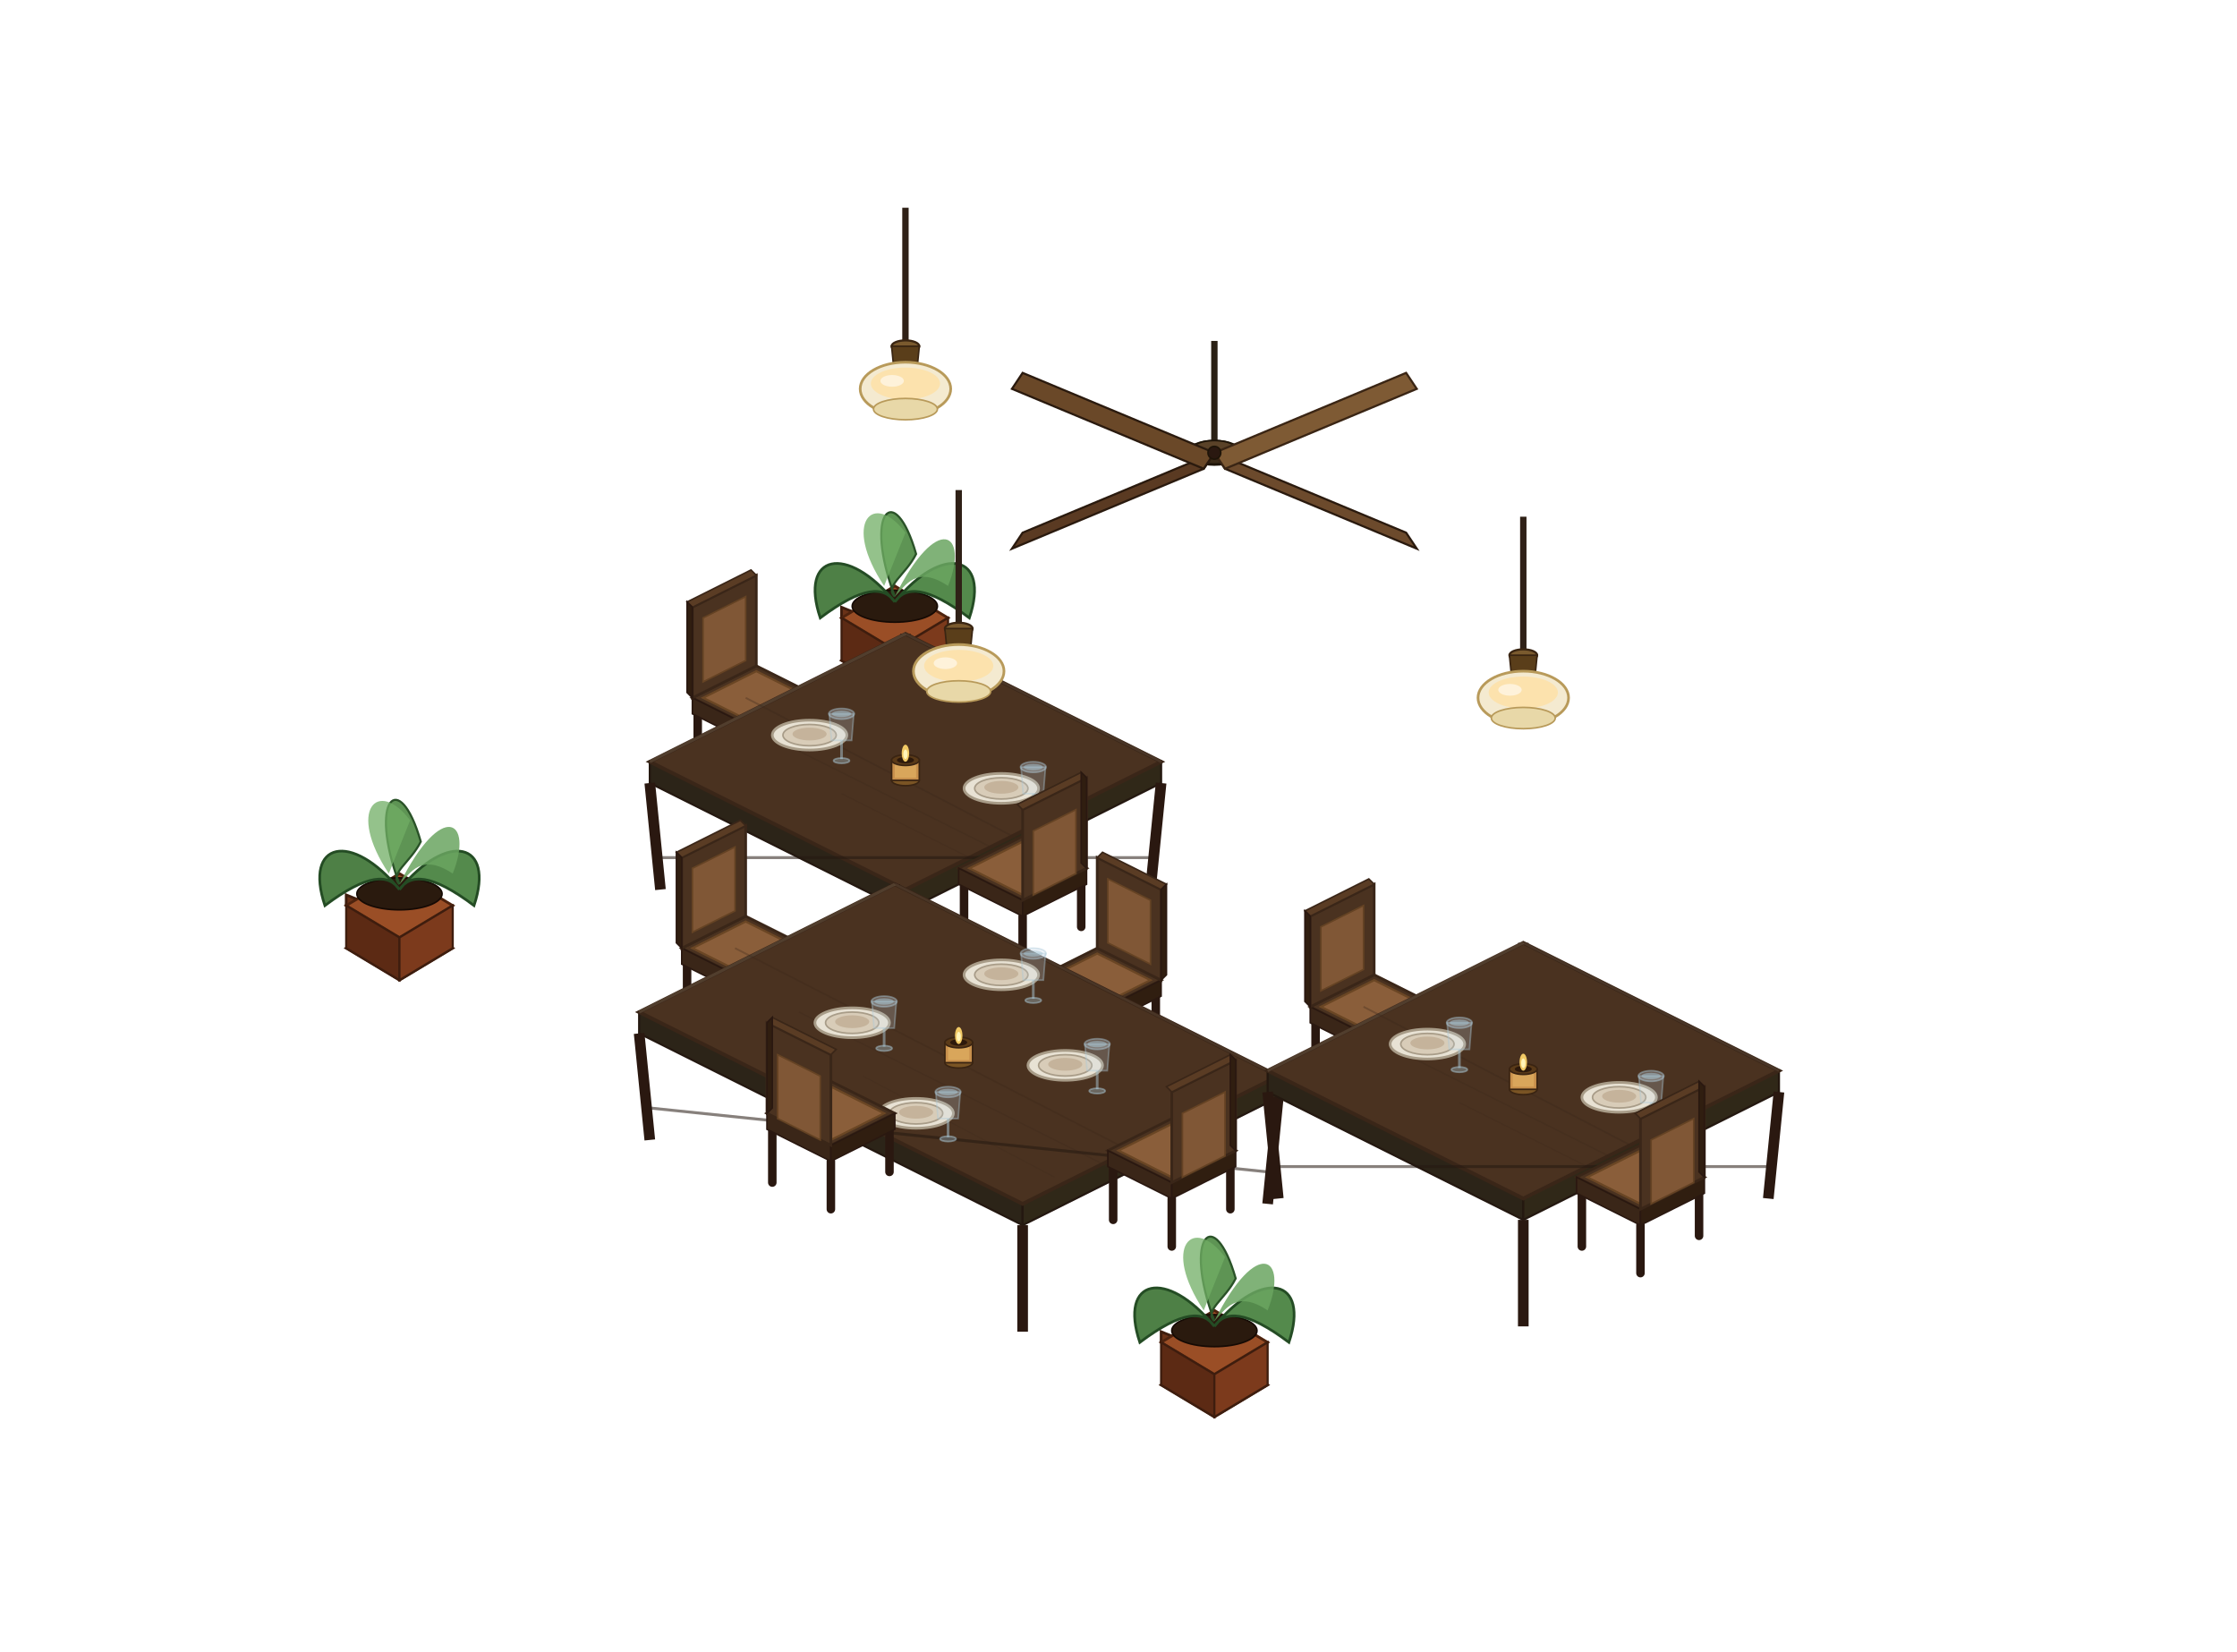
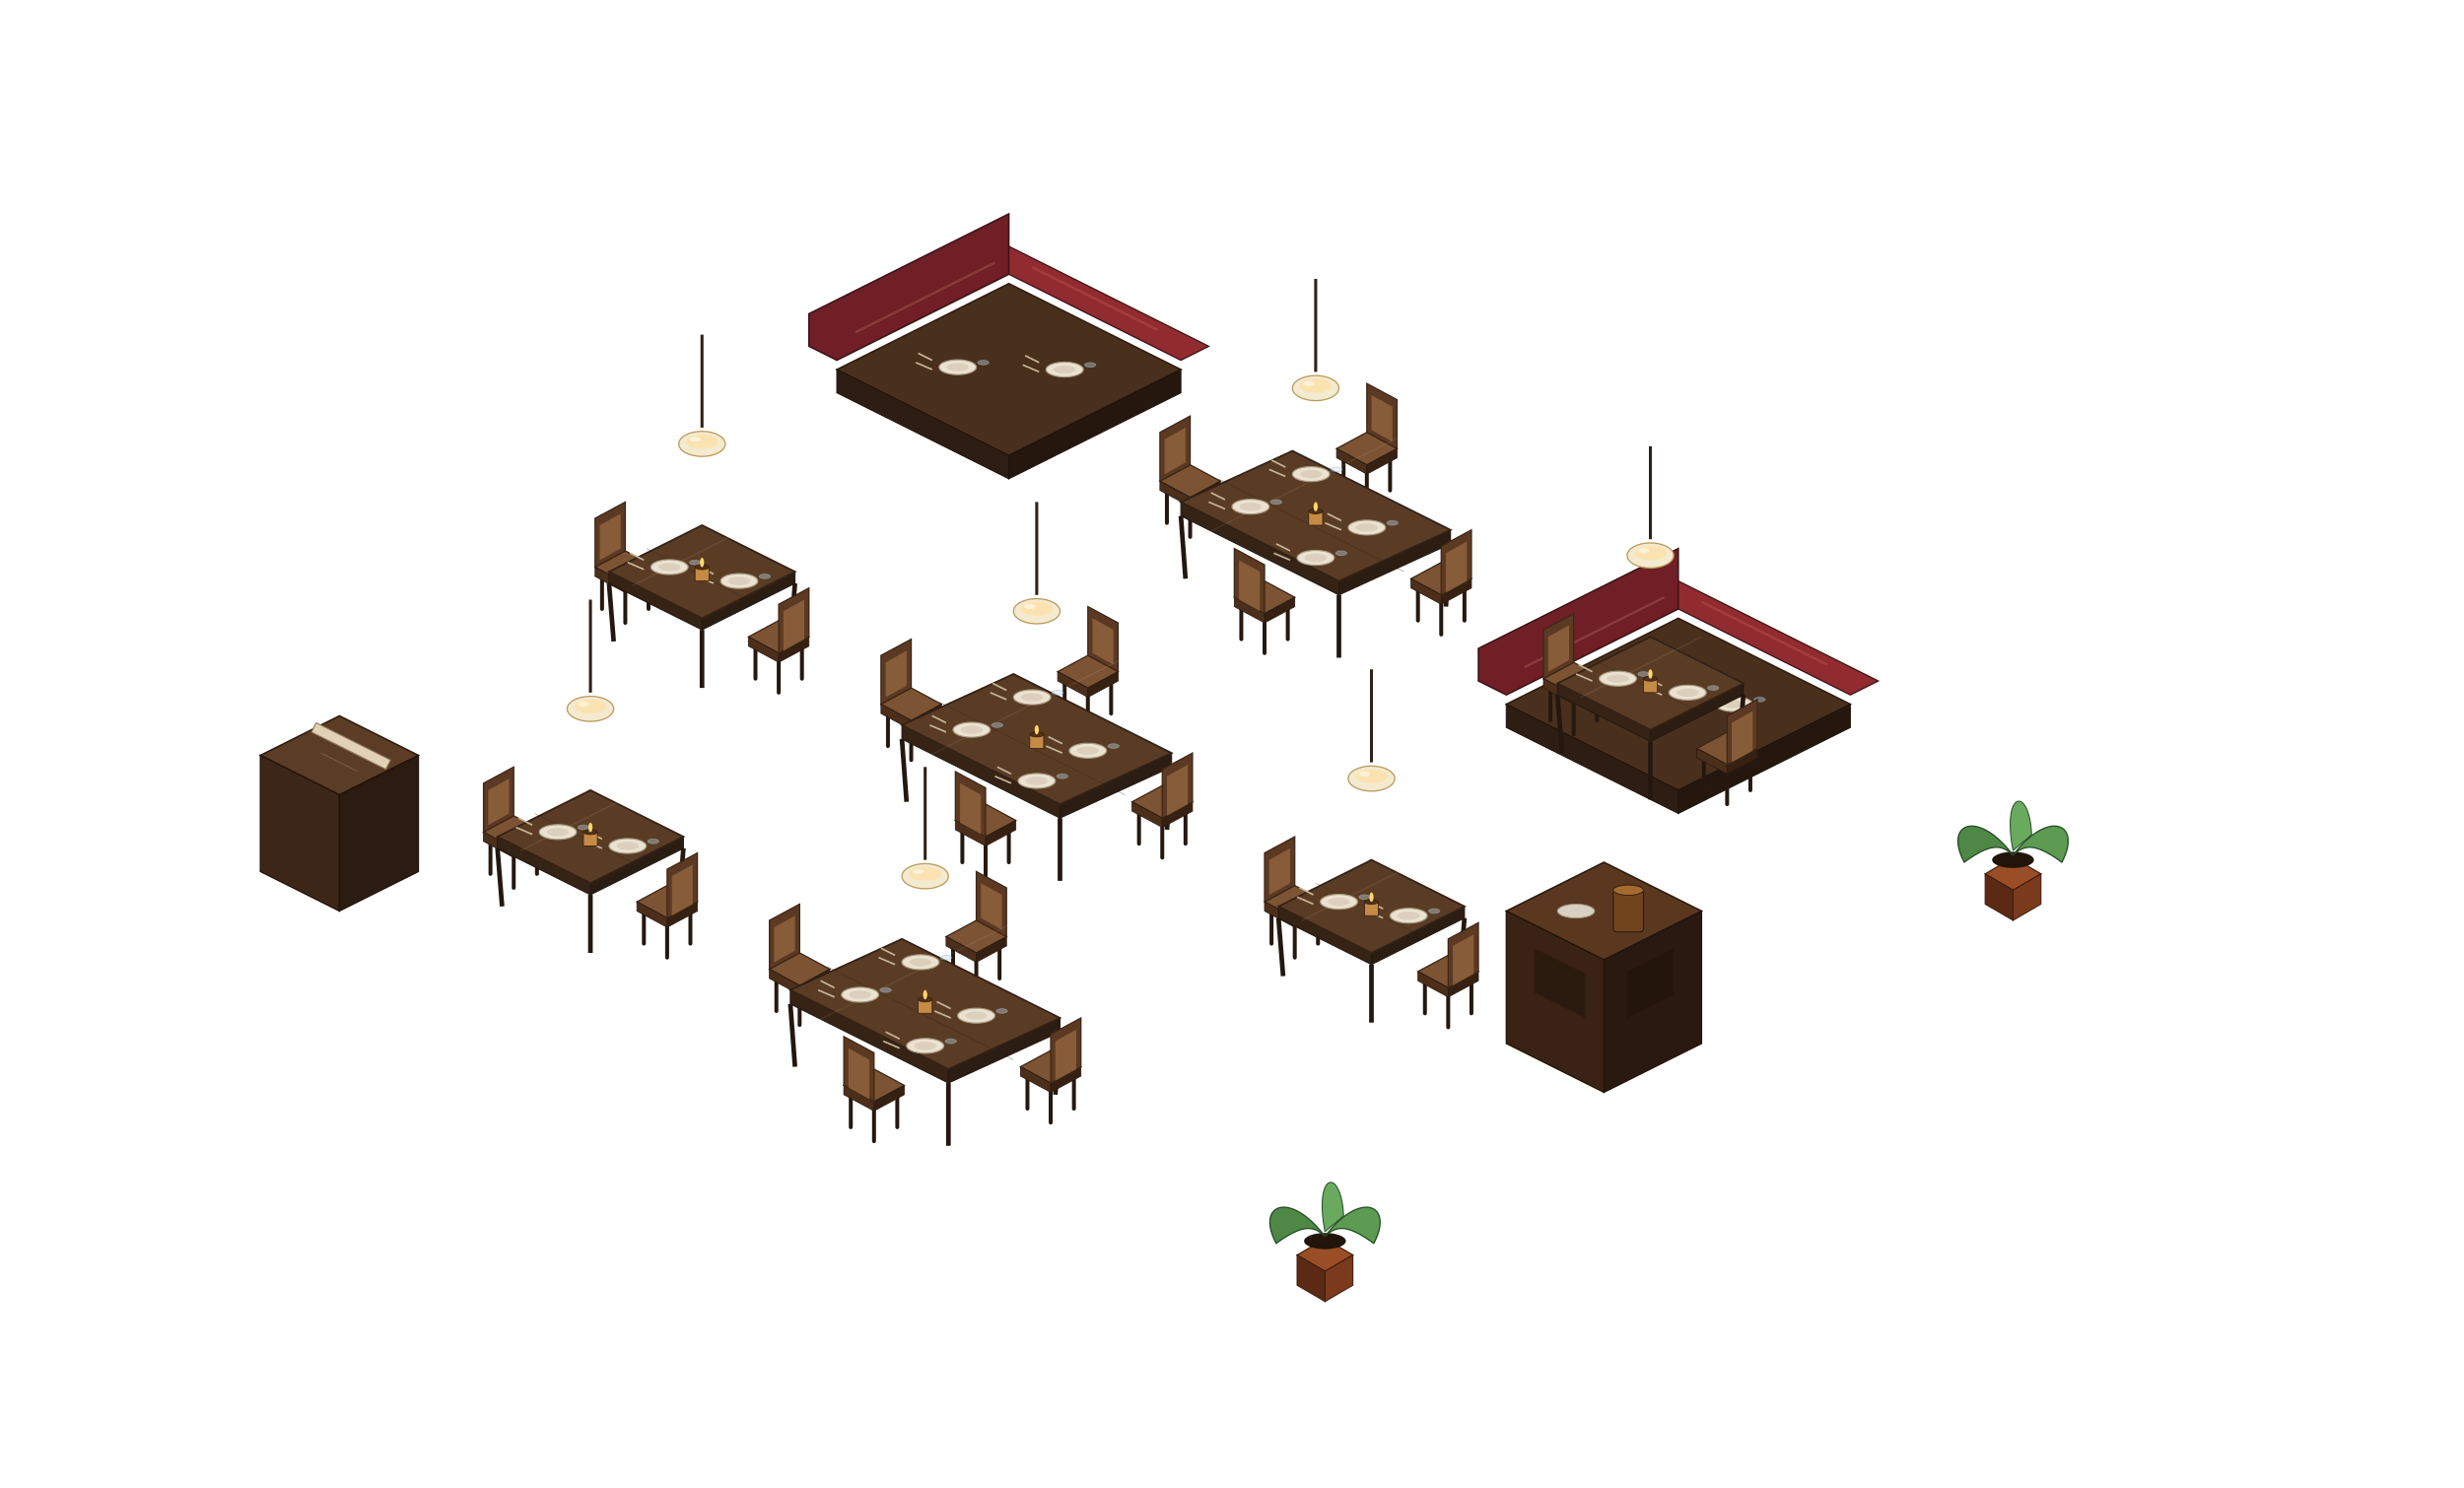
- <svg xmlns="http://www.w3.org/2000/svg" viewBox="20 0 420 310">
+ <svg xmlns="http://www.w3.org/2000/svg" viewBox="-330 0 1060 640">
  <defs>
    <g id="chair-w">
-       <line x1="11" y1="3" x2="11" y2="13" stroke="#2a1810" stroke-width="1.6" stroke-linecap="round" />
-       <line x1="0" y1="9" x2="0" y2="18" stroke="#2a1810" stroke-width="1.6" stroke-linecap="round" />
-       <line x1="-11" y1="3" x2="-11" y2="11" stroke="#2a1810" stroke-width="1.6" stroke-linecap="round" />
-       <polygon points="-12,0 0,6 12,0 0,-6" fill="#4a3220" stroke="#3a2618" stroke-width="0.5" />
-       <polygon points="-10,0 0,5 10,0 0,-5" fill="#8a5e3a" stroke="#6a4624" stroke-width="0.4" />
-       <polygon points="-12,0 0,6 0,9 -12,3" fill="#3a2618" stroke="#2a1810" stroke-width="0.3" />
-       <polygon points="0,6 12,0 12,3 0,9" fill="#301e10" stroke="#2a1810" stroke-width="0.3" />
-       <polygon points="0,-6 -12,0 -12,-17 0,-23" fill="#4a3220" stroke="#3a2618" stroke-width="0.5" />
-       <polygon points="-2,-7 -10,-3 -10,-15 -2,-19" fill="#8a5e3a" stroke="#6a4624" stroke-width="0.3" opacity="0.85" />
-       <polygon points="0,-23 -12,-17 -13,-18 -1,-24" fill="#5a3c24" stroke="#3a2618" stroke-width="0.3" />
-       <polygon points="-12,-17 -13,-18 -13,-1 -12,0" fill="#301e10" stroke="#2a1810" stroke-width="0.3" />
+       <line x1="-10" y1="3" x2="-10" y2="18" stroke="#26180f" stroke-width="1.7" stroke-linecap="round" />
+       <line x1="0" y1="8" x2="0" y2="24" stroke="#26180f" stroke-width="1.7" stroke-linecap="round" />
+       <line x1="10" y1="3" x2="10" y2="18" stroke="#26180f" stroke-width="1.7" stroke-linecap="round" />
+       <polygon points="-13,0 0,7 13,0 0,-7" fill="#7c5434" stroke="#3c2616" stroke-width="0.55" />
+       <polygon points="-13,0 0,7 0,11 -13,4" fill="#4c2f1b" stroke="#2d1a0e" stroke-width="0.35" />
+       <polygon points="0,7 13,0 13,4 0,11" fill="#362012" stroke="#2d1a0e" stroke-width="0.35" />
+       <polygon points="0,-7 -13,0 -13,-21 0,-28" fill="#5c3922" stroke="#3c2616" stroke-width="0.55" />
+       <polygon points="-2,-8 -11,-3 -11,-18 -2,-23" fill="#9a6b42" opacity="0.7" />
+     </g>
+     <g id="chair-e">
+       <line x1="-10" y1="3" x2="-10" y2="18" stroke="#26180f" stroke-width="1.7" stroke-linecap="round" />
+       <line x1="0" y1="8" x2="0" y2="24" stroke="#26180f" stroke-width="1.7" stroke-linecap="round" />
+       <line x1="10" y1="3" x2="10" y2="18" stroke="#26180f" stroke-width="1.7" stroke-linecap="round" />
+       <polygon points="-13,0 0,7 13,0 0,-7" fill="#7c5434" stroke="#3c2616" stroke-width="0.55" />
+       <polygon points="-13,0 0,7 0,11 -13,4" fill="#4c2f1b" stroke="#2d1a0e" stroke-width="0.35" />
+       <polygon points="0,7 13,0 13,4 0,11" fill="#362012" stroke="#2d1a0e" stroke-width="0.35" />
+       <polygon points="0,7 13,0 13,-21 0,-14" fill="#5c3922" stroke="#3c2616" stroke-width="0.55" />
+       <polygon points="2,6 11,1 11,-16 2,-11" fill="#9a6b42" opacity="0.7" />
    </g>
    <g id="chair-n">
-       <line x1="-11" y1="3" x2="-11" y2="13" stroke="#2a1810" stroke-width="1.6" stroke-linecap="round" />
-       <line x1="0" y1="9" x2="0" y2="18" stroke="#2a1810" stroke-width="1.6" stroke-linecap="round" />
-       <line x1="11" y1="3" x2="11" y2="11" stroke="#2a1810" stroke-width="1.6" stroke-linecap="round" />
-       <polygon points="-12,0 0,6 12,0 0,-6" fill="#4a3220" stroke="#3a2618" stroke-width="0.5" />
-       <polygon points="-10,0 0,5 10,0 0,-5" fill="#8a5e3a" stroke="#6a4624" stroke-width="0.4" />
-       <polygon points="-12,0 0,6 0,9 -12,3" fill="#3a2618" stroke="#2a1810" stroke-width="0.3" />
-       <polygon points="0,6 12,0 12,3 0,9" fill="#301e10" stroke="#2a1810" stroke-width="0.3" />
-       <polygon points="0,-6 12,0 12,-17 0,-23" fill="#4a3220" stroke="#3a2618" stroke-width="0.5" />
-       <polygon points="2,-7 10,-3 10,-15 2,-19" fill="#8a5e3a" stroke="#6a4624" stroke-width="0.3" opacity="0.85" />
-       <polygon points="0,-23 12,-17 13,-18 1,-24" fill="#5a3c24" stroke="#3a2618" stroke-width="0.3" />
-       <polygon points="12,-17 13,-18 13,-1 12,0" fill="#301e10" stroke="#2a1810" stroke-width="0.3" />
+       <line x1="-10" y1="3" x2="-10" y2="18" stroke="#26180f" stroke-width="1.7" stroke-linecap="round" />
+       <line x1="0" y1="8" x2="0" y2="24" stroke="#26180f" stroke-width="1.7" stroke-linecap="round" />
+       <line x1="10" y1="3" x2="10" y2="18" stroke="#26180f" stroke-width="1.7" stroke-linecap="round" />
+       <polygon points="-13,0 0,7 13,0 0,-7" fill="#7c5434" stroke="#3c2616" stroke-width="0.55" />
+       <polygon points="-13,0 0,7 0,11 -13,4" fill="#4c2f1b" stroke="#2d1a0e" stroke-width="0.35" />
+       <polygon points="0,7 13,0 13,4 0,11" fill="#362012" stroke="#2d1a0e" stroke-width="0.35" />
+       <polygon points="0,-7 13,0 13,-21 0,-28" fill="#5c3922" stroke="#3c2616" stroke-width="0.55" />
+       <polygon points="2,-8 11,-3 11,-18 2,-23" fill="#9a6b42" opacity="0.7" />
    </g>
    <g id="chair-s">
-       <line x1="-11" y1="3" x2="-11" y2="13" stroke="#2a1810" stroke-width="1.6" stroke-linecap="round" />
-       <line x1="0" y1="9" x2="0" y2="18" stroke="#2a1810" stroke-width="1.6" stroke-linecap="round" />
-       <line x1="11" y1="3" x2="11" y2="11" stroke="#2a1810" stroke-width="1.6" stroke-linecap="round" />
-       <polygon points="-12,0 0,6 12,0 0,-6" fill="#4a3220" stroke="#3a2618" stroke-width="0.5" />
-       <polygon points="-10,0 0,5 10,0 0,-5" fill="#8a5e3a" stroke="#6a4624" stroke-width="0.4" />
-       <polygon points="-12,0 0,6 0,9 -12,3" fill="#3a2618" stroke="#2a1810" stroke-width="0.3" />
-       <polygon points="0,6 12,0 12,3 0,9" fill="#301e10" stroke="#2a1810" stroke-width="0.3" />
-       <polygon points="0,6 -12,0 -12,-17 0,-11" fill="#4a3220" stroke="#3a2618" stroke-width="0.5" />
-       <polygon points="-2,5 -10,1 -10,-11 -2,-7" fill="#8a5e3a" stroke="#6a4624" stroke-width="0.3" opacity="0.85" />
-       <polygon points="-12,-17 0,-11 1,-12 -11,-18" fill="#5a3c24" stroke="#3a2618" stroke-width="0.3" />
-       <polygon points="-12,-17 -11,-18 -11,-1 -12,0" fill="#301e10" stroke="#2a1810" stroke-width="0.3" />
+       <line x1="-10" y1="3" x2="-10" y2="18" stroke="#26180f" stroke-width="1.7" stroke-linecap="round" />
+       <line x1="0" y1="8" x2="0" y2="24" stroke="#26180f" stroke-width="1.7" stroke-linecap="round" />
+       <line x1="10" y1="3" x2="10" y2="18" stroke="#26180f" stroke-width="1.7" stroke-linecap="round" />
+       <polygon points="-13,0 0,7 13,0 0,-7" fill="#7c5434" stroke="#3c2616" stroke-width="0.55" />
+       <polygon points="-13,0 0,7 0,11 -13,4" fill="#4c2f1b" stroke="#2d1a0e" stroke-width="0.35" />
+       <polygon points="0,7 13,0 13,4 0,11" fill="#362012" stroke="#2d1a0e" stroke-width="0.35" />
+       <polygon points="0,7 -13,0 -13,-21 0,-14" fill="#5c3922" stroke="#3c2616" stroke-width="0.55" />
+       <polygon points="-2,6 -11,1 -11,-16 -2,-11" fill="#9a6b42" opacity="0.7" />
    </g>
-     <g id="chair-e">
-       <line x1="-11" y1="3" x2="-11" y2="13" stroke="#2a1810" stroke-width="1.6" stroke-linecap="round" />
-       <line x1="0" y1="9" x2="0" y2="18" stroke="#2a1810" stroke-width="1.6" stroke-linecap="round" />
-       <line x1="11" y1="3" x2="11" y2="11" stroke="#2a1810" stroke-width="1.6" stroke-linecap="round" />
-       <polygon points="-12,0 0,6 12,0 0,-6" fill="#4a3220" stroke="#3a2618" stroke-width="0.5" />
-       <polygon points="-10,0 0,5 10,0 0,-5" fill="#8a5e3a" stroke="#6a4624" stroke-width="0.4" />
-       <polygon points="-12,0 0,6 0,9 -12,3" fill="#3a2618" stroke="#2a1810" stroke-width="0.3" />
-       <polygon points="0,6 12,0 12,3 0,9" fill="#301e10" stroke="#2a1810" stroke-width="0.3" />
-       <polygon points="0,6 12,0 12,-17 0,-11" fill="#4a3220" stroke="#3a2618" stroke-width="0.5" />
-       <polygon points="2,5 10,1 10,-11 2,-7" fill="#8a5e3a" stroke="#6a4624" stroke-width="0.3" opacity="0.85" />
-       <polygon points="12,-17 0,-11 -1,-12 11,-18" fill="#5a3c24" stroke="#3a2618" stroke-width="0.3" />
-       <polygon points="12,-17 11,-18 11,-1 12,0" fill="#301e10" stroke="#2a1810" stroke-width="0.3" />
+     <g id="table-2top">
+       <line x1="0" y1="-20" x2="0" y2="8" stroke="#24170f" stroke-width="2" />
+       <polygon points="-40,0 0,20 0,25 -40,5" fill="#352416" stroke="#24170f" stroke-width="0.45" />
+       <polygon points="40,0 0,20 0,25 40,5" fill="#2b1d12" stroke="#24170f" stroke-width="0.45" />
+       <polygon points="0,-20 40,0 0,20 -40,0" fill="#5a3c24" stroke="#332116" stroke-width="0.75" />
+       <line x1="-24" y1="-10" x2="22" y2="13" stroke="#2c1b10" stroke-width="0.35" opacity="0.35" />
+       <line x1="-30" y1="6" x2="22" y2="-20" stroke="rgba(255,238,190,0.09)" stroke-width="0.55" />
+       <line x1="-40" y1="5" x2="-38" y2="30" stroke="#24170f" stroke-width="2" />
+       <line x1="40" y1="5" x2="38" y2="30" stroke="#24170f" stroke-width="2" />
+       <line x1="0" y1="25" x2="0" y2="50" stroke="#24170f" stroke-width="2" />
    </g>
-     <g id="dining-table-2top">
-       <line x1="0" y1="-24" x2="0" y2="0" stroke="#241810" stroke-width="2" />
-       <polygon points="-48,0 0,24 0,28 -48,4" fill="#2c2418" stroke="#241810" stroke-width="0.4" />
-       <polygon points="48,0 0,24 0,28 48,4" fill="#302818" stroke="#241810" stroke-width="0.4" />
-       <polygon points="0,-24 48,0 0,24 -48,0" fill="#4a3220" stroke="#3a2618" stroke-width="0.7" />
-       <line x1="0" y1="-24" x2="-48" y2="0" stroke="rgba(255,235,200,0.12)" stroke-width="0.55" />
-       <line x1="0" y1="-24" x2="48" y2="0" stroke="rgba(255,235,200,0.08)" stroke-width="0.45" />
-       <line x1="-30" y1="-12" x2="24" y2="16" stroke="#3a2618" stroke-width="0.35" opacity="0.32" />
-       <line x1="-20" y1="-2" x2="20" y2="18" stroke="#3a2618" stroke-width="0.3" opacity="0.26" />
-       <line x1="-12" y1="6" x2="14" y2="19" stroke="#3a2618" stroke-width="0.25" opacity="0.22" />
-       <line x1="-48" y1="4" x2="-46" y2="24" stroke="#2a1810" stroke-width="2" />
-       <line x1="48" y1="4" x2="46" y2="24" stroke="#2a1810" stroke-width="2" />
-       <line x1="0" y1="28" x2="0" y2="48" stroke="#2a1810" stroke-width="2" />
-       <line x1="-46" y1="18" x2="46" y2="18" stroke="#241810" stroke-width="0.55" opacity="0.55" />
+     <g id="table-4top">
+       <line x1="-10" y1="-28" x2="-10" y2="0" stroke="#24170f" stroke-width="2" />
+       <polygon points="-58,-6 10,28 10,34 -58,0" fill="#352416" stroke="#24170f" stroke-width="0.45" />
+       <polygon points="58,6 10,28 10,34 58,12" fill="#2b1d12" stroke="#24170f" stroke-width="0.45" />
+       <polygon points="-10,-28 58,6 10,28 -58,-6" fill="#5a3c24" stroke="#332116" stroke-width="0.75" />
+       <line x1="-42" y1="-16" x2="38" y2="24" stroke="#2c1b10" stroke-width="0.35" opacity="0.35" />
+       <line x1="-48" y1="8" x2="44" y2="-38" stroke="rgba(255,238,190,0.08)" stroke-width="0.55" />
+       <line x1="-58" y1="0" x2="-56" y2="27" stroke="#24170f" stroke-width="2" />
+       <line x1="58" y1="12" x2="56" y2="39" stroke="#24170f" stroke-width="2" />
+       <line x1="10" y1="34" x2="10" y2="61" stroke="#24170f" stroke-width="2" />
    </g>
-     <g id="dining-table-communal">
-       <line x1="-12" y1="-30" x2="-12" y2="-6" stroke="#241810" stroke-width="2" />
-       <polygon points="-60,-6 12,30 12,34 -60,-2" fill="#2c2418" stroke="#241810" stroke-width="0.4" />
-       <polygon points="60,6 12,30 12,34 60,10" fill="#302818" stroke="#241810" stroke-width="0.4" />
-       <polygon points="-12,-30 60,6 12,30 -60,-6" fill="#4a3220" stroke="#3a2618" stroke-width="0.7" />
-       <line x1="-12" y1="-30" x2="-60" y2="-6" stroke="rgba(255,235,200,0.12)" stroke-width="0.55" />
-       <line x1="-12" y1="-30" x2="60" y2="6" stroke="rgba(255,235,200,0.08)" stroke-width="0.45" />
-       <line x1="-42" y1="-18" x2="36" y2="22" stroke="#3a2618" stroke-width="0.35" opacity="0.3" />
-       <line x1="-30" y1="-6" x2="30" y2="24" stroke="#3a2618" stroke-width="0.3" opacity="0.25" />
-       <line x1="-18" y1="6" x2="18" y2="25" stroke="#3a2618" stroke-width="0.25" opacity="0.2" />
-       <line x1="-60" y1="-2" x2="-58" y2="18" stroke="#2a1810" stroke-width="2" />
-       <line x1="60" y1="10" x2="58" y2="30" stroke="#2a1810" stroke-width="2" />
-       <line x1="12" y1="34" x2="12" y2="54" stroke="#2a1810" stroke-width="2" />
-       <line x1="-58" y1="12" x2="58" y2="24" stroke="#241810" stroke-width="0.55" opacity="0.55" />
+     <g id="booth">
+       <polygon points="-74,3 0,40 74,3 0,-34" fill="#49301d" stroke="#2c1b10" stroke-width="0.65" />
+       <polygon points="-74,3 0,40 0,50 -74,13" fill="#2e1d12" stroke="#1f1209" stroke-width="0.45" />
+       <polygon points="0,40 74,3 74,13 0,50" fill="#25170e" stroke="#1f1209" stroke-width="0.45" />
+       <polygon points="-86,-7 -74,-1 0,-38 0,-64 -86,-21" fill="#6f1f25" stroke="#3c1215" stroke-width="0.65" />
+       <polygon points="0,-38 74,-1 86,-7 0,-50" fill="#922b30" stroke="#3c1215" stroke-width="0.55" />
+       <line x1="-66" y1="-13" x2="-6" y2="-43" stroke="rgba(255,190,155,0.18)" stroke-width="1" />
+       <line x1="10" y1="-41" x2="64" y2="-14" stroke="rgba(255,190,155,0.14)" stroke-width="1" />
+       <use href="#setting" x="-22" y="2" />
+       <use href="#setting" x="24" y="3" />
    </g>
-     <g id="plate">
-       <ellipse cx="0" cy="0" rx="7" ry="2.8" fill="#e8e2d4" stroke="#a89c88" stroke-width="0.5" />
-       <ellipse cx="0" cy="0" rx="5" ry="2" fill="#d8ccb8" stroke="#a89c88" stroke-width="0.3" />
-       <ellipse cx="0" cy="-0.2" rx="3.2" ry="1.2" fill="rgba(120,80,40,0.2)" />
+     <g id="setting">
+       <ellipse cx="0" cy="0" rx="8" ry="3.2" fill="#ebe2d0" stroke="#a89a83" stroke-width="0.5" />
+       <ellipse cx="0" cy="0" rx="4.8" ry="1.8" fill="#d8ccb8" opacity="0.8" />
+       <ellipse cx="11" cy="-2" rx="2.4" ry="1" fill="rgba(200,220,235,0.38)" stroke="rgba(150,185,200,0.55)" stroke-width="0.35" />
+       <line x1="-11" y1="-3" x2="-17" y2="-6" stroke="#c8b898" stroke-width="0.7" />
+       <line x1="-11" y1="1" x2="-18" y2="-2" stroke="#c8b898" stroke-width="0.7" />
    </g>
-     <g id="wineglass">
-       <ellipse cx="0" cy="0" rx="2.4" ry="1" fill="rgba(200,220,235,0.28)" stroke="rgba(170,200,215,0.45)" stroke-width="0.3" />
-       <polygon points="-2.3,0 2.3,0 1.9,5 -1.9,5" fill="rgba(200,220,235,0.22)" stroke="rgba(170,200,215,0.4)" stroke-width="0.3" />
-       <ellipse cx="0" cy="0" rx="1.8" ry="0.6" fill="rgba(170,200,215,0.5)" />
-       <line x1="0" y1="5" x2="0" y2="8.5" stroke="rgba(170,200,215,0.5)" stroke-width="0.5" />
-       <ellipse cx="0" cy="8.8" rx="1.5" ry="0.5" fill="rgba(170,200,215,0.35)" stroke="rgba(170,200,215,0.5)" stroke-width="0.3" />
-     </g>
-     <g id="candle-votive">
-       <ellipse cx="0" cy="3.5" rx="2.6" ry="1" fill="#7a5424" stroke="#3a2412" stroke-width="0.3" />
-       <polygon points="-2.6,-0.3 2.6,-0.3 2.6,3.5 -2.6,3.5" fill="#c8904c" stroke="#3a2412" stroke-width="0.3" />
-       <polygon points="-2,-0.3 2,-0.3 2,3 -2,3" fill="#e8b868" opacity="0.55" />
-       <ellipse cx="0" cy="-0.3" rx="2.6" ry="1" fill="#5a3a18" stroke="#3a2412" stroke-width="0.3" />
-       <ellipse cx="0" cy="-0.3" rx="1.6" ry="0.6" fill="rgba(40,22,10,0.9)" />
-       <ellipse cx="0" cy="-1.6" rx="0.7" ry="1.6" fill="#ffd66a" opacity="0.92" />
-       <ellipse cx="0" cy="-1.4" rx="0.4" ry="0.9" fill="#fff4b8" />
+     <g id="votive">
+       <polygon points="-3,-2 3,-2 3,4 -3,4" fill="#c58b45" stroke="#3a2110" stroke-width="0.35" />
+       <ellipse cx="0" cy="-2" rx="3" ry="1.1" fill="#503018" stroke="#3a2110" stroke-width="0.35" />
+       <ellipse cx="0" cy="-4" rx="0.9" ry="2" fill="#ffd66a" />
    </g>
    <g id="potted-plant">
-       <polygon points="-10,6 0,12 10,6 0,0" fill="#7a3a1c" stroke="#3e1d0e" stroke-width="0.5" />
-       <polygon points="-10,-2 0,4 0,0 -10,-4 -10,-2 -10,-2" fill="#6a3218" stroke="#3e1d0e" stroke-width="0.5" />
-       <polygon points="-10,-2 0,4 10,-2 0,-8" fill="#9a4e26" stroke="#4e230e" stroke-width="0.5" />
-       <polygon points="-10,-2 0,4 0,12 -10,6" fill="#5c2a14" stroke="#3e1d0e" stroke-width="0.4" />
-       <polygon points="0,4 10,-2 10,6 0,12" fill="#7c3a1c" stroke="#3e1d0e" stroke-width="0.4" />
-       <ellipse cx="0" cy="-4.2" rx="8" ry="3" fill="#2a1a0e" stroke="#150a04" stroke-width="0.3" />
-       <path d="M 0 -5 C -9 -16, -18 -14, -14 -2 C -6 -8, -2 -8, 0 -5" fill="#4e8046" stroke="#244c24" stroke-width="0.5" />
-       <path d="M 0 -5 C 9 -16, 18 -14, 14 -2 C 6 -8, 2 -8, 0 -5" fill="#548a4c" stroke="#244c24" stroke-width="0.5" />
-       <path d="M 0 -6 C -6 -22, 0 -28, 4 -14 C 2 -10, -2 -8, 0 -6" fill="#5e9454" stroke="#2a5228" stroke-width="0.4" />
-       <path d="M 0 -6 C 8 -22, 14 -18, 10 -8 C 4 -12, 2 -8, 0 -6" fill="#6aa460" opacity="0.85" />
-       <path d="M -2 -8 C -10 -20, -4 -26, 2 -18" fill="#70ae64" opacity="0.75" />
+       <polygon points="-12,4 0,11 12,4 0,-3" fill="#9a4e26" stroke="#4e230e" stroke-width="0.55" />
+       <polygon points="-12,4 0,11 0,24 -12,17" fill="#5c2a14" stroke="#3e1d0e" stroke-width="0.45" />
+       <polygon points="0,11 12,4 12,17 0,24" fill="#7c3a1c" stroke="#3e1d0e" stroke-width="0.45" />
+       <ellipse cx="0" cy="-2" rx="9" ry="3.5" fill="#21140a" />
+       <path d="M0,-4 C-15,-24 -30,-18 -21,-1 C-10,-9 -5,-9 0,-4" fill="#4f8747" stroke="#244c24" stroke-width="0.55" />
+       <path d="M0,-4 C15,-24 30,-18 21,-1 C10,-9 5,-9 0,-4" fill="#5d9a52" stroke="#244c24" stroke-width="0.55" />
+       <path d="M0,-6 C-5,-32 7,-34 8,-13 C5,-10 2,-8 0,-6" fill="#6aaa5e" stroke="#2a5228" stroke-width="0.45" />
    </g>
-     <g id="pendant-milkglass">
-       <line x1="0" y1="-38" x2="0" y2="-12" stroke="#2f2117" stroke-width="1.2" />
-       <ellipse cx="0" cy="-12" rx="2.6" ry="1.1" fill="#7a5a2e" stroke="#3a2512" stroke-width="0.4" />
-       <polygon points="-2.6,-12 2.6,-12 2.3,-9 -2.3,-9" fill="#5a3e1a" stroke="#3a2512" stroke-width="0.3" />
-       <ellipse cx="0" cy="-4" rx="8.5" ry="5" fill="#f4ead0" stroke="#b89a5a" stroke-width="0.5" />
-       <ellipse cx="0" cy="-5" rx="6.5" ry="3" fill="#ffdfa0" opacity="0.72" />
-       <ellipse cx="-2.5" cy="-5.5" rx="2.2" ry="1.1" fill="rgba(255,255,255,0.55)" />
-       <ellipse cx="0" cy="-0.2" rx="6" ry="2" fill="#e8d8a8" stroke="#b89a5a" stroke-width="0.3" />
+     <g id="server-station">
+       <polygon points="-42,-8 0,13 42,-8 0,-29" fill="#5a3820" stroke="#2a170c" stroke-width="0.65" />
+       <polygon points="-42,-8 0,13 0,70 -42,49" fill="#3a2314" stroke="#221309" stroke-width="0.55" />
+       <polygon points="0,13 42,-8 42,49 0,70" fill="#2a190f" stroke="#221309" stroke-width="0.55" />
+       <polygon points="-30,8 -8,19 -8,38 -30,27" fill="#1f1209" opacity="0.55" />
+       <polygon points="10,18 30,8 30,28 10,38" fill="#1f1209" opacity="0.55" />
+       <ellipse cx="-12" cy="-8" rx="8" ry="3" fill="#d8d0c0" stroke="#9c8e78" stroke-width="0.4" />
+       <rect x="4" y="-17" width="13" height="18" rx="1.5" fill="#70451e" stroke="#2a170c" stroke-width="0.45" />
+       <ellipse cx="10.5" cy="-17" rx="6.5" ry="2.2" fill="#a56a2e" stroke="#2a170c" stroke-width="0.35" />
    </g>
-     <g id="ceiling-fan">
-       <line x1="0" y1="-24" x2="0" y2="-4" stroke="#2a2014" stroke-width="1.2" />
-       <ellipse cx="0" cy="-3" rx="5" ry="2.2" fill="#3a2a18" stroke="#1e1408" stroke-width="0.5" />
-       <ellipse cx="0" cy="-3.8" rx="4" ry="1.5" fill="#5a4228" stroke="#1e1408" stroke-width="0.3" />
-       <polygon points="0,-3 36,12 38,15 2,0" fill="#6c4a2c" stroke="#2a1a0e" stroke-width="0.4" />
-       <polygon points="0,-3 -36,12 -38,15 -2,0" fill="#5a3a22" stroke="#2a1a0e" stroke-width="0.4" />
-       <polygon points="0,-3 36,-18 38,-15 2,0" fill="#7e5a34" stroke="#3a2514" stroke-width="0.4" />
-       <polygon points="0,-3 -36,-18 -38,-15 -2,0" fill="#6a4828" stroke="#2a1a0e" stroke-width="0.4" />
-       <circle cx="0" cy="-3" r="1.2" fill="#2a1810" stroke="#1e1408" stroke-width="0.3" />
+     <g id="host-stand">
+       <polygon points="-34,-5 0,12 34,-5 0,-22" fill="#5b3c24" stroke="#2c1b10" stroke-width="0.65" />
+       <polygon points="-34,-5 0,12 0,62 -34,45" fill="#3c2617" stroke="#211208" stroke-width="0.55" />
+       <polygon points="0,12 34,-5 34,45 0,62" fill="#2b1b10" stroke="#211208" stroke-width="0.55" />
+       <polygon points="-12,-15 20,1 22,-3 -10,-19" fill="#e1d2b4" stroke="#8a7658" stroke-width="0.45" />
+       <line x1="-4" y1="-11" x2="12" y2="-3" stroke="#8a7658" stroke-width="0.5" opacity="0.5" />
+       <line x1="-8" y1="-6" x2="8" y2="2" stroke="#8a7658" stroke-width="0.5" opacity="0.5" />
+     </g>
+     <g id="pendant">
+       <line x1="0" y1="-52" x2="0" y2="-12" stroke="#2f2117" stroke-width="1.3" />
+       <ellipse cx="0" cy="-5" rx="10" ry="5.4" fill="#f4ead0" stroke="#b89a5a" stroke-width="0.55" />
+       <ellipse cx="0" cy="-6" rx="7" ry="3" fill="#ffdfa0" opacity="0.65" />
+       <ellipse cx="-3" cy="-7" rx="2.4" ry="1.1" fill="rgba(255,255,255,0.5)" />
+     </g>
+     <g id="table-two-cluster">
+       <use href="#chair-w" x="-33" y="-2" />
+       <use href="#table-2top" />
+       <use href="#setting" x="-14" y="-2" />
+       <use href="#setting" x="16" y="4" />
+       <use href="#votive" x="0" y="0" />
+       <use href="#chair-e" x="33" y="28" />
+     </g>
+     <g id="table-four-cluster">
+       <use href="#chair-w" x="-54" y="-15" />
+       <use href="#chair-n" x="22" y="-29" />
+       <use href="#table-4top" />
+       <use href="#setting" x="-28" y="-4" />
+       <use href="#setting" x="22" y="5" />
+       <use href="#setting" x="-2" y="-18" />
+       <use href="#setting" x="0" y="18" />
+       <use href="#votive" x="0" y="0" />
+       <use href="#chair-s" x="-22" y="35" />
+       <use href="#chair-e" x="54" y="27" />
    </g>
  </defs>
-   <use href="#potted-plant" x="188" y="118" />
-   <g>
-     <use href="#chair-w" x="162" y="131" />
-     <use href="#dining-table-2top" x="190" y="143" />
-     <use href="#plate" x="172" y="138" />
-     <use href="#plate" x="208" y="148" />
-     <use href="#wineglass" x="178" y="134" />
-     <use href="#wineglass" x="214" y="144" />
-     <use href="#candle-votive" x="190" y="143" />
-     <use href="#chair-e" x="212" y="163" />
-   </g>
-   <use href="#potted-plant" x="95" y="172" />
-   <g>
-     <use href="#chair-w" x="160" y="178" />
-     <use href="#chair-n" x="226" y="184" />
-     <use href="#dining-table-communal" x="200" y="196" />
-     <use href="#plate" x="180" y="192" />
-     <use href="#plate" x="220" y="200" />
-     <use href="#plate" x="208" y="183" />
-     <use href="#plate" x="192" y="209" />
-     <use href="#wineglass" x="186" y="188" />
-     <use href="#wineglass" x="226" y="196" />
-     <use href="#wineglass" x="214" y="179" />
-     <use href="#wineglass" x="198" y="205" />
-     <use href="#candle-votive" x="200" y="196" />
-     <use href="#chair-s" x="176" y="209" />
-     <use href="#chair-e" x="240" y="216" />
-   </g>
-   <g>
-     <use href="#chair-w" x="278" y="189" />
-     <use href="#dining-table-2top" x="306" y="201" />
-     <use href="#plate" x="288" y="196" />
-     <use href="#plate" x="324" y="206" />
-     <use href="#wineglass" x="294" y="192" />
-     <use href="#wineglass" x="330" y="202" />
-     <use href="#candle-votive" x="306" y="201" />
-     <use href="#chair-e" x="328" y="221" />
-   </g>
-   <use href="#potted-plant" x="248" y="254" />
-   <use href="#pendant-milkglass" x="190" y="77" />
-   <use href="#pendant-milkglass" x="200" y="130" />
-   <use href="#pendant-milkglass" x="306" y="135" />
-   <use href="#ceiling-fan" x="248" y="88" />
+   <use href="#booth" x="104" y="156" />
+   <use href="#booth" x="392" y="300" />
+   <use href="#potted-plant" x="536" y="372" />
+   <use href="#table-two-cluster" x="-28" y="246" />
+   <use href="#pendant" x="-28" y="196" />
+   <use href="#table-four-cluster" x="116" y="318" />
+   <use href="#pendant" x="116" y="268" />
+   <use href="#table-two-cluster" x="260" y="390" />
+   <use href="#pendant" x="260" y="340" />
+   <use href="#table-four-cluster" x="236" y="222" />
+   <use href="#pendant" x="236" y="172" />
+   <use href="#table-two-cluster" x="380" y="294" />
+   <use href="#pendant" x="380" y="244" />
+   <use href="#server-station" x="360" y="400" />
+   <use href="#host-stand" x="-184" y="330" />
+   <use href="#table-two-cluster" x="-76" y="360" />
+   <use href="#pendant" x="-76" y="310" />
+   <use href="#table-four-cluster" x="68" y="432" />
+   <use href="#pendant" x="68" y="382" />
+   <use href="#potted-plant" x="240" y="536" />
</svg>
